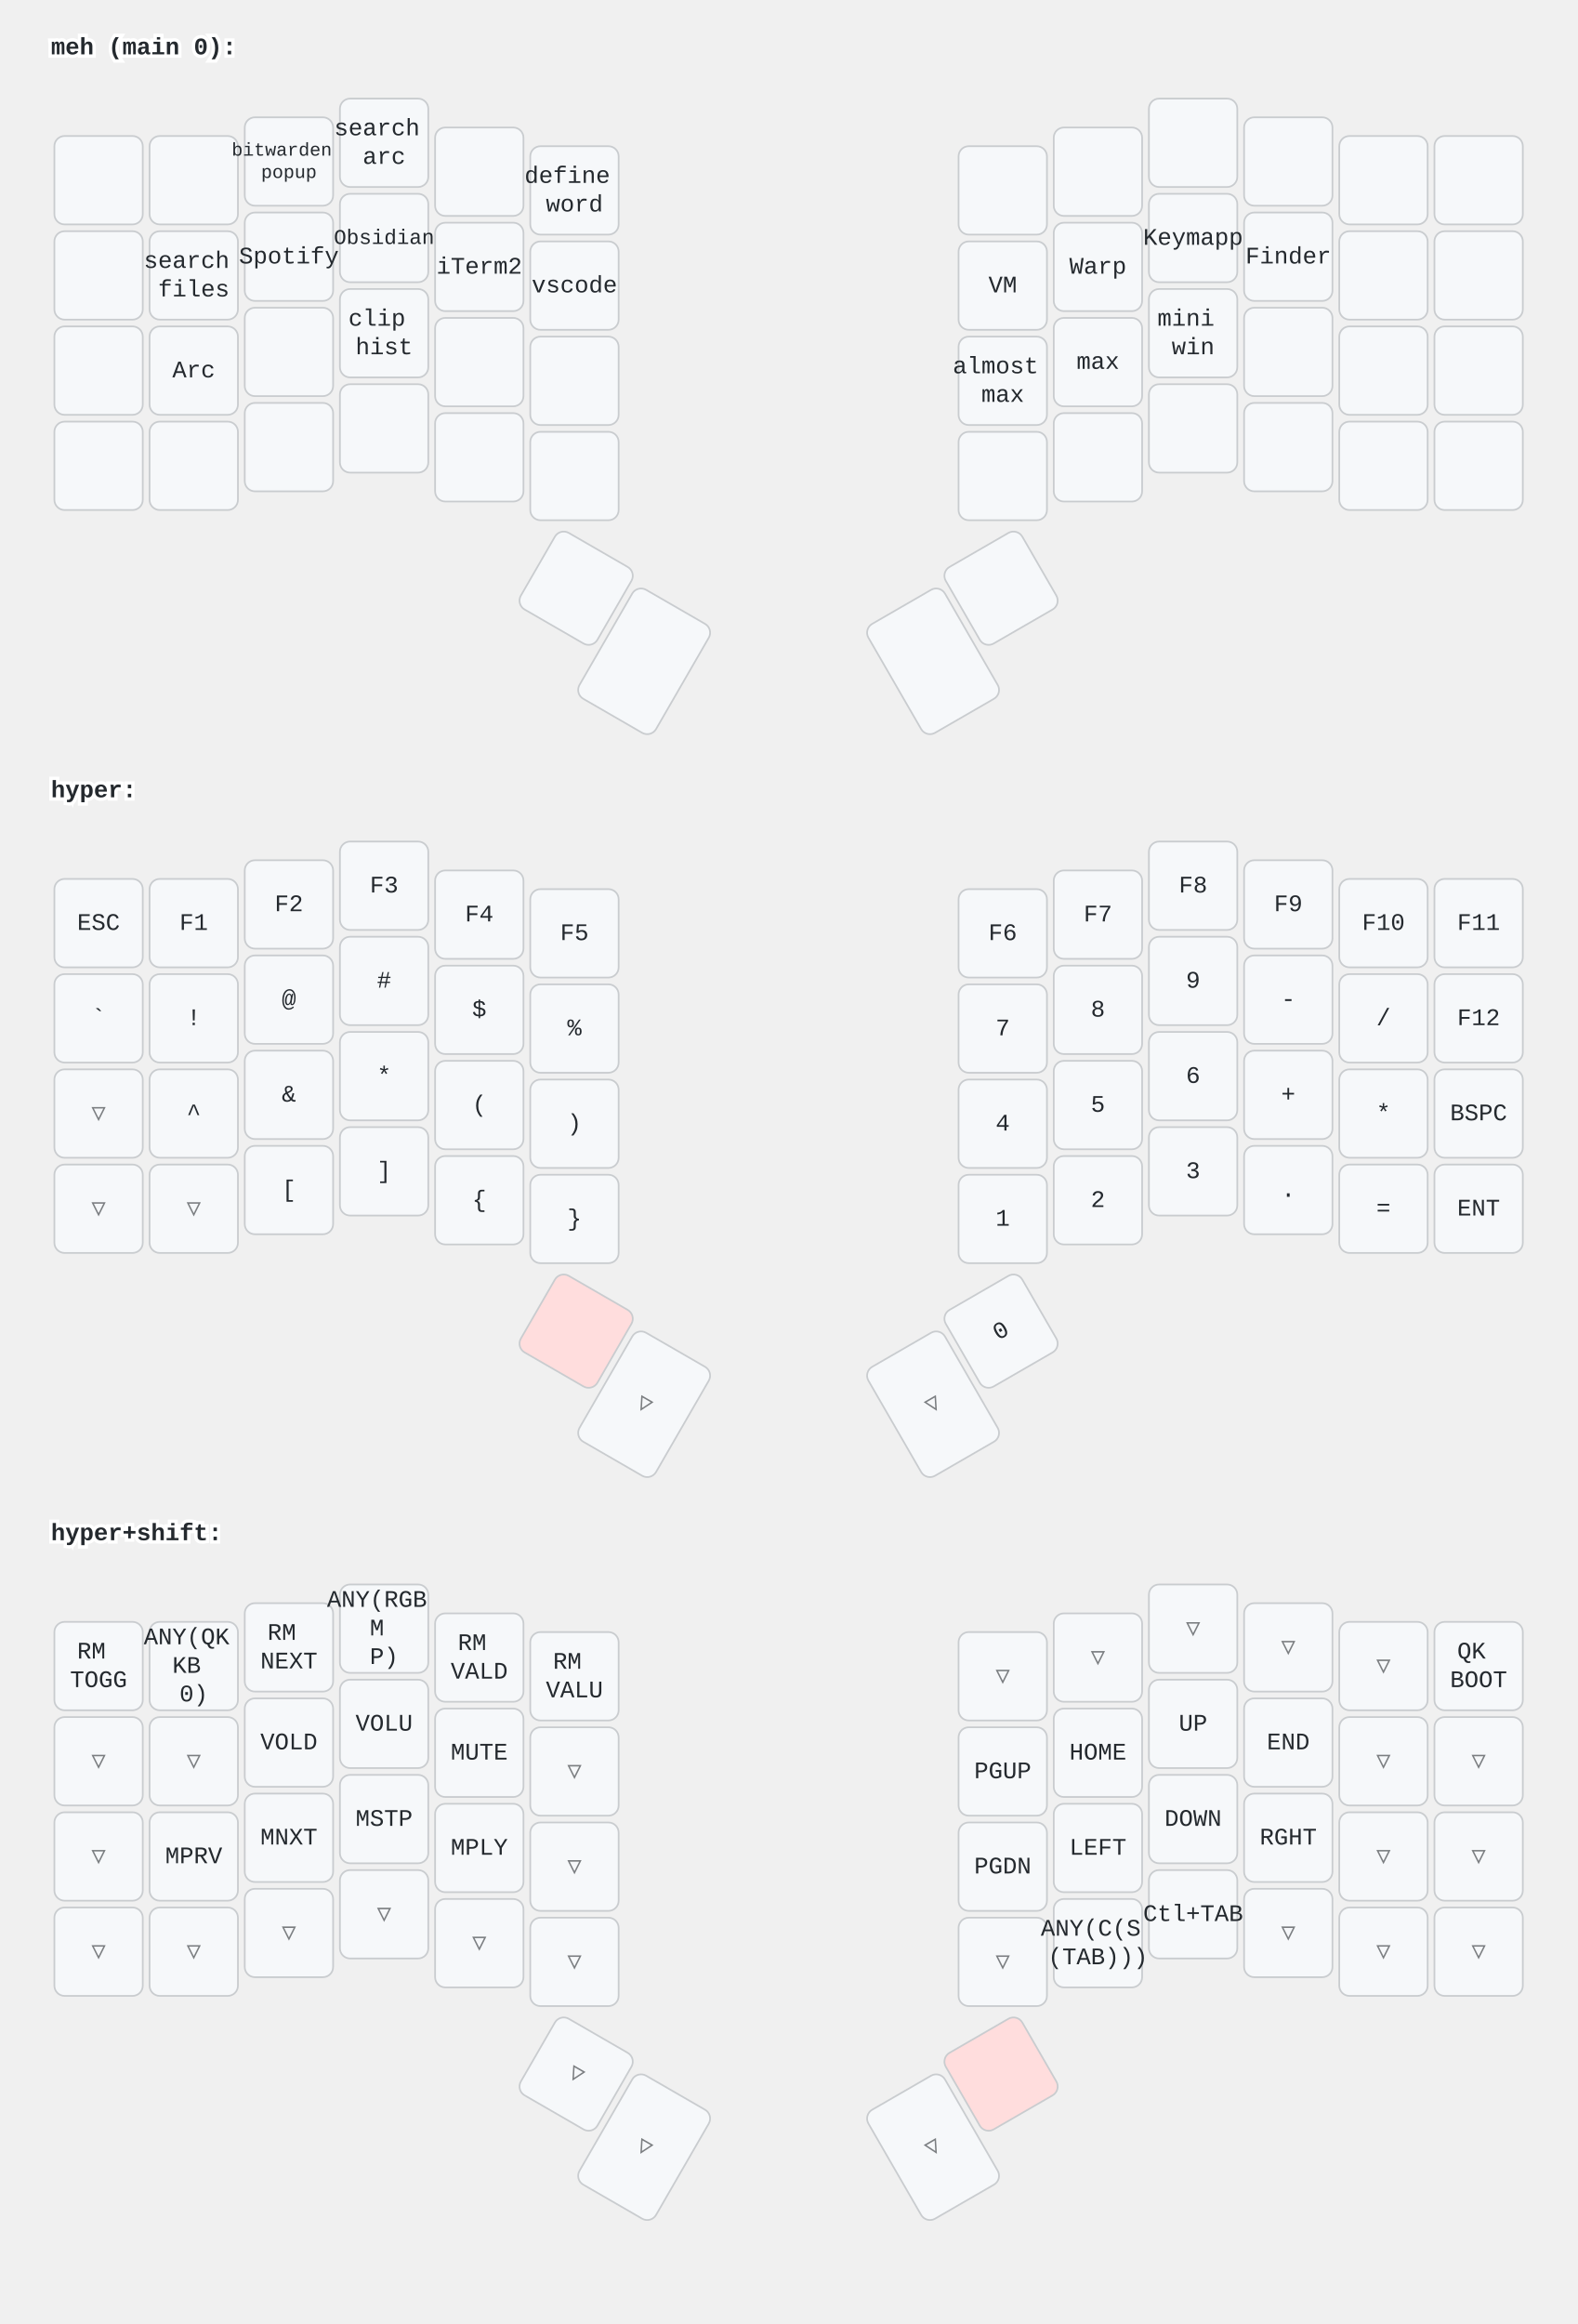
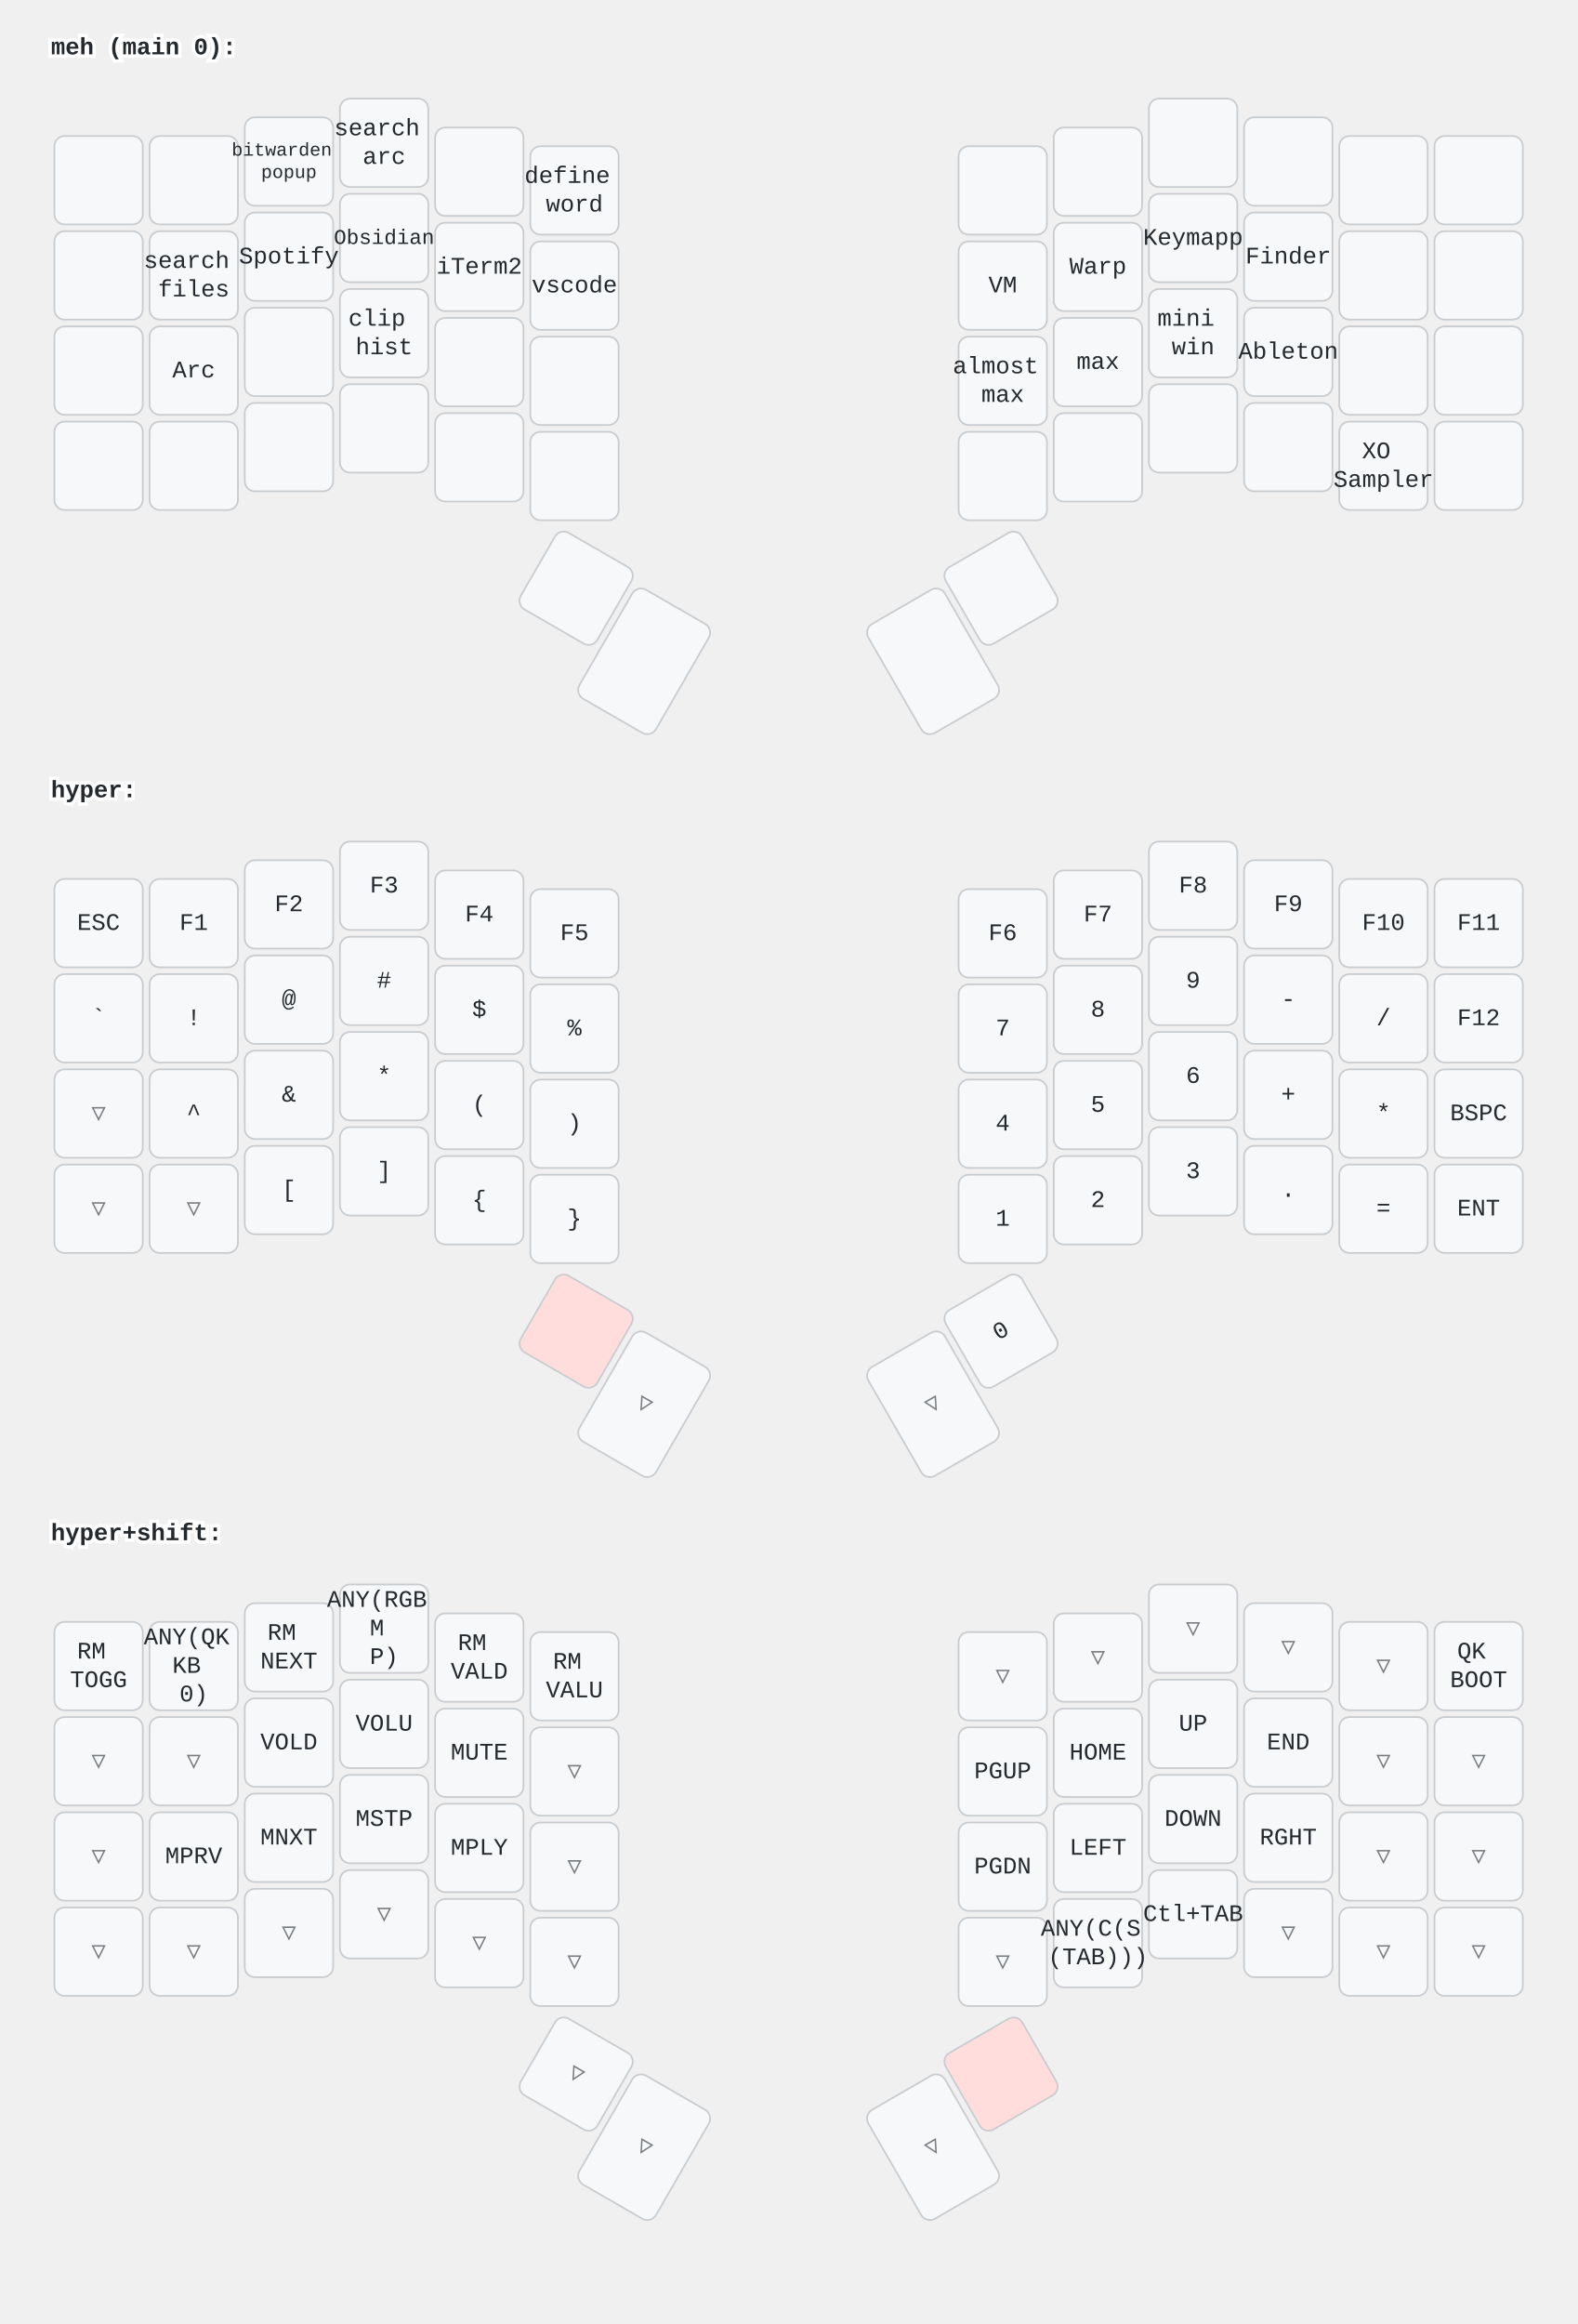
<svg xmlns="http://www.w3.org/2000/svg" width="928" height="1367" viewBox="0 0 928 1367" class="keymap">
  <style>/* inherit to force styles through use tags */
svg path {
    fill: inherit;
}

/* font and background color specifications */
svg.keymap {
    font-family: SFMono-Regular,Consolas,Liberation Mono,Menlo,monospace;
    font-size: 14px;
    font-kerning: normal;
    text-rendering: optimizeLegibility;
    fill: #24292e;
}

/* default key styling */
rect.key {
    fill: #f6f8fa;
}

rect.key, rect.combo {
    stroke: #c9cccf;
    stroke-width: 1;
}

/* default key side styling, only used is draw_key_sides is set */
rect.side {
    filter: brightness(90%);
}

/* color accent for combo boxes */
rect.combo, rect.combo-separate {
    fill: #cdf;
}

/* color accent for held keys */
rect.held, rect.combo.held {
    fill: #fdd;
}

/* color accent for ghost (optional) keys */
rect.ghost, rect.combo.ghost {
    stroke-dasharray: 4, 4;
    stroke-width: 2;
}

text {
    text-anchor: middle;
    dominant-baseline: middle;
}

/* styling for layer labels */
text.label {
    font-weight: bold;
    text-anchor: start;
    stroke: white;
    stroke-width: 4;
    paint-order: stroke;
}

/* styling for optional footer */
text.footer {
    text-anchor: end;
    dominant-baseline: auto;
    stroke: white;
    stroke-width: 4;
    paint-order: stroke;
}

/* styling for combo tap, and key non-tap label text */
text.combo, text.hold, text.shifted, text.left, text.right {
    font-size: 11px;
}

text.hold {
    text-anchor: middle;
    dominant-baseline: auto;
}

text.shifted {
    text-anchor: middle;
    dominant-baseline: hanging;
}

text.left {
    text-anchor: start;
}

text.right {
    text-anchor: end;
}

text.layer-activator {
    text-decoration: underline;
}

/* styling for hold/shifted label text in combo box */
text.combo.hold, text.combo.shifted, text.combo.left, text.combo.right {
    font-size: 8px;
}

/* lighter symbol for transparent keys */
text.trans {
    fill: #7b7e81;
}

/* styling for combo dendrons */
path.combo {
    stroke-width: 1;
    stroke: gray;
    fill: none;
}

/* Start Tabler Icons Cleanup */
/* cannot use height/width with glyphs */
.icon-tabler &gt; path {
    fill: inherit;
    stroke: inherit;
    stroke-width: 2;
}
/* hide tabler's default box */
.icon-tabler &gt; path[stroke="none"][fill="none"] {
    visibility: hidden;
}
/* End Tabler Icons Cleanup */
</style>
  <g transform="translate(30, 0)" class="layer-meh (main 0)">
    <text x="0" y="28" class="label" id="meh-main-0">meh (main 0):</text>
    <g transform="translate(0, 56)">
      <g transform="translate(28, 50)" class="key keypos-0">
        <rect rx="6" ry="6" x="-26" y="-26" width="52" height="52" class="key" />
      </g>
      <g transform="translate(84, 50)" class="key keypos-1">
        <rect rx="6" ry="6" x="-26" y="-26" width="52" height="52" class="key" />
      </g>
      <g transform="translate(140, 39)" class="key keypos-2">
        <rect rx="6" ry="6" x="-26" y="-26" width="52" height="52" class="key" />
        <text x="0" y="0" class="key tap">
          <tspan x="0" dy="-0.6em" style="font-size: 78%">bitwarden</tspan>
          <tspan x="0" dy="1.2em" style="font-size: 78%">popup</tspan>
        </text>
      </g>
      <g transform="translate(196, 28)" class="key keypos-3">
        <rect rx="6" ry="6" x="-26" y="-26" width="52" height="52" class="key" />
        <text x="0" y="0" class="key tap">
          <tspan x="0" dy="-0.6em">search</tspan>
          <tspan x="0" dy="1.2em">arc</tspan>
        </text>
      </g>
      <g transform="translate(252, 45)" class="key keypos-4">
        <rect rx="6" ry="6" x="-26" y="-26" width="52" height="52" class="key" />
      </g>
      <g transform="translate(308, 56)" class="key keypos-5">
        <rect rx="6" ry="6" x="-26" y="-26" width="52" height="52" class="key" />
        <text x="0" y="0" class="key tap">
          <tspan x="0" dy="-0.6em">define</tspan>
          <tspan x="0" dy="1.2em">word</tspan>
        </text>
      </g>
      <g transform="translate(560, 56)" class="key keypos-6">
        <rect rx="6" ry="6" x="-26" y="-26" width="52" height="52" class="key" />
      </g>
      <g transform="translate(616, 45)" class="key keypos-7">
        <rect rx="6" ry="6" x="-26" y="-26" width="52" height="52" class="key" />
      </g>
      <g transform="translate(672, 28)" class="key keypos-8">
        <rect rx="6" ry="6" x="-26" y="-26" width="52" height="52" class="key" />
      </g>
      <g transform="translate(728, 39)" class="key keypos-9">
        <rect rx="6" ry="6" x="-26" y="-26" width="52" height="52" class="key" />
      </g>
      <g transform="translate(784, 50)" class="key keypos-10">
        <rect rx="6" ry="6" x="-26" y="-26" width="52" height="52" class="key" />
      </g>
      <g transform="translate(840, 50)" class="key keypos-11">
        <rect rx="6" ry="6" x="-26" y="-26" width="52" height="52" class="key" />
      </g>
      <g transform="translate(28, 106)" class="key keypos-12">
        <rect rx="6" ry="6" x="-26" y="-26" width="52" height="52" class="key" />
      </g>
      <g transform="translate(84, 106)" class="key keypos-13">
        <rect rx="6" ry="6" x="-26" y="-26" width="52" height="52" class="key" />
        <text x="0" y="0" class="key tap">
          <tspan x="0" dy="-0.6em">search</tspan>
          <tspan x="0" dy="1.2em">files</tspan>
        </text>
      </g>
      <g transform="translate(140, 95)" class="key keypos-14">
        <rect rx="6" ry="6" x="-26" y="-26" width="52" height="52" class="key" />
        <text x="0" y="0" class="key tap">Spotify</text>
      </g>
      <g transform="translate(196, 84)" class="key keypos-15">
        <rect rx="6" ry="6" x="-26" y="-26" width="52" height="52" class="key" />
        <text x="0" y="0" class="key tap">
          <tspan style="font-size: 88%">Obsidian</tspan>
        </text>
      </g>
      <g transform="translate(252, 101)" class="key keypos-16">
        <rect rx="6" ry="6" x="-26" y="-26" width="52" height="52" class="key" />
        <text x="0" y="0" class="key tap">iTerm2</text>
      </g>
      <g transform="translate(308, 112)" class="key keypos-17">
        <rect rx="6" ry="6" x="-26" y="-26" width="52" height="52" class="key" />
        <text x="0" y="0" class="key tap">vscode</text>
      </g>
      <g transform="translate(560, 112)" class="key keypos-18">
        <rect rx="6" ry="6" x="-26" y="-26" width="52" height="52" class="key" />
        <text x="0" y="0" class="key tap">VM</text>
      </g>
      <g transform="translate(616, 101)" class="key keypos-19">
        <rect rx="6" ry="6" x="-26" y="-26" width="52" height="52" class="key" />
        <text x="0" y="0" class="key tap">Warp</text>
      </g>
      <g transform="translate(672, 84)" class="key keypos-20">
        <rect rx="6" ry="6" x="-26" y="-26" width="52" height="52" class="key" />
        <text x="0" y="0" class="key tap">Keymapp</text>
      </g>
      <g transform="translate(728, 95)" class="key keypos-21">
        <rect rx="6" ry="6" x="-26" y="-26" width="52" height="52" class="key" />
        <text x="0" y="0" class="key tap">Finder</text>
      </g>
      <g transform="translate(784, 106)" class="key keypos-22">
        <rect rx="6" ry="6" x="-26" y="-26" width="52" height="52" class="key" />
      </g>
      <g transform="translate(840, 106)" class="key keypos-23">
        <rect rx="6" ry="6" x="-26" y="-26" width="52" height="52" class="key" />
      </g>
      <g transform="translate(28, 162)" class="key keypos-24">
        <rect rx="6" ry="6" x="-26" y="-26" width="52" height="52" class="key" />
      </g>
      <g transform="translate(84, 162)" class="key keypos-25">
        <rect rx="6" ry="6" x="-26" y="-26" width="52" height="52" class="key" />
        <text x="0" y="0" class="key tap">Arc</text>
      </g>
      <g transform="translate(140, 151)" class="key keypos-26">
        <rect rx="6" ry="6" x="-26" y="-26" width="52" height="52" class="key" />
      </g>
      <g transform="translate(196, 140)" class="key keypos-27">
        <rect rx="6" ry="6" x="-26" y="-26" width="52" height="52" class="key" />
        <text x="0" y="0" class="key tap">
          <tspan x="0" dy="-0.6em">clip</tspan>
          <tspan x="0" dy="1.2em">hist</tspan>
        </text>
      </g>
      <g transform="translate(252, 157)" class="key keypos-28">
        <rect rx="6" ry="6" x="-26" y="-26" width="52" height="52" class="key" />
      </g>
      <g transform="translate(308, 168)" class="key keypos-29">
        <rect rx="6" ry="6" x="-26" y="-26" width="52" height="52" class="key" />
      </g>
      <g transform="translate(560, 168)" class="key keypos-30">
        <rect rx="6" ry="6" x="-26" y="-26" width="52" height="52" class="key" />
        <text x="0" y="0" class="key tap">
          <tspan x="0" dy="-0.6em">almost</tspan>
          <tspan x="0" dy="1.2em">max</tspan>
        </text>
      </g>
      <g transform="translate(616, 157)" class="key keypos-31">
        <rect rx="6" ry="6" x="-26" y="-26" width="52" height="52" class="key" />
        <text x="0" y="0" class="key tap">max</text>
      </g>
      <g transform="translate(672, 140)" class="key keypos-32">
        <rect rx="6" ry="6" x="-26" y="-26" width="52" height="52" class="key" />
        <text x="0" y="0" class="key tap">
          <tspan x="0" dy="-0.6em">mini</tspan>
          <tspan x="0" dy="1.2em">win</tspan>
        </text>
      </g>
      <g transform="translate(728, 151)" class="key keypos-33">
        <rect rx="6" ry="6" x="-26" y="-26" width="52" height="52" class="key" />
+         <text x="0" y="0" class="key tap">Ableton</text>
      </g>
      <g transform="translate(784, 162)" class="key keypos-34">
        <rect rx="6" ry="6" x="-26" y="-26" width="52" height="52" class="key" />
      </g>
      <g transform="translate(840, 162)" class="key keypos-35">
        <rect rx="6" ry="6" x="-26" y="-26" width="52" height="52" class="key" />
      </g>
      <g transform="translate(28, 218)" class="key keypos-36">
        <rect rx="6" ry="6" x="-26" y="-26" width="52" height="52" class="key" />
      </g>
      <g transform="translate(84, 218)" class="key keypos-37">
        <rect rx="6" ry="6" x="-26" y="-26" width="52" height="52" class="key" />
      </g>
      <g transform="translate(140, 207)" class="key keypos-38">
        <rect rx="6" ry="6" x="-26" y="-26" width="52" height="52" class="key" />
      </g>
      <g transform="translate(196, 196)" class="key keypos-39">
        <rect rx="6" ry="6" x="-26" y="-26" width="52" height="52" class="key" />
      </g>
      <g transform="translate(252, 213)" class="key keypos-40">
        <rect rx="6" ry="6" x="-26" y="-26" width="52" height="52" class="key" />
      </g>
      <g transform="translate(308, 224)" class="key keypos-41">
        <rect rx="6" ry="6" x="-26" y="-26" width="52" height="52" class="key" />
      </g>
      <g transform="translate(560, 224)" class="key keypos-42">
        <rect rx="6" ry="6" x="-26" y="-26" width="52" height="52" class="key" />
      </g>
      <g transform="translate(616, 213)" class="key keypos-43">
        <rect rx="6" ry="6" x="-26" y="-26" width="52" height="52" class="key" />
      </g>
      <g transform="translate(672, 196)" class="key keypos-44">
        <rect rx="6" ry="6" x="-26" y="-26" width="52" height="52" class="key" />
      </g>
      <g transform="translate(728, 207)" class="key keypos-45">
        <rect rx="6" ry="6" x="-26" y="-26" width="52" height="52" class="key" />
      </g>
      <g transform="translate(784, 218)" class="key keypos-46">
        <rect rx="6" ry="6" x="-26" y="-26" width="52" height="52" class="key" />
+         <text x="0" y="0" class="key tap">
+           <tspan x="0" dy="-0.6em">XO</tspan>
+           <tspan x="0" dy="1.2em">Sampler</tspan>
+         </text>
      </g>
      <g transform="translate(840, 218)" class="key keypos-47">
        <rect rx="6" ry="6" x="-26" y="-26" width="52" height="52" class="key" />
      </g>
      <g transform="translate(309, 290) rotate(30.0)" class="key keypos-48">
        <rect rx="6" ry="6" x="-26" y="-26" width="52" height="52" class="key" />
      </g>
      <g transform="translate(349, 333) rotate(30.0)" class="key keypos-49">
        <rect rx="6" ry="6" x="-26" y="-37" width="52" height="74" class="key" />
      </g>
      <g transform="translate(519, 333) rotate(-30.0)" class="key keypos-50">
        <rect rx="6" ry="6" x="-26" y="-37" width="52" height="74" class="key" />
      </g>
      <g transform="translate(559, 290) rotate(-30.0)" class="key keypos-51">
        <rect rx="6" ry="6" x="-26" y="-26" width="52" height="52" class="key" />
      </g>
    </g>
  </g>
  <g transform="translate(30, 437)" class="layer-hyper">
    <text x="0" y="28" class="label" id="hyper">hyper:</text>
    <g transform="translate(0, 56)">
      <g transform="translate(28, 50)" class="key keypos-0">
        <rect rx="6" ry="6" x="-26" y="-26" width="52" height="52" class="key" />
        <text x="0" y="0" class="key tap">ESC</text>
      </g>
      <g transform="translate(84, 50)" class="key keypos-1">
        <rect rx="6" ry="6" x="-26" y="-26" width="52" height="52" class="key" />
        <text x="0" y="0" class="key tap">F1</text>
      </g>
      <g transform="translate(140, 39)" class="key keypos-2">
        <rect rx="6" ry="6" x="-26" y="-26" width="52" height="52" class="key" />
        <text x="0" y="0" class="key tap">F2</text>
      </g>
      <g transform="translate(196, 28)" class="key keypos-3">
        <rect rx="6" ry="6" x="-26" y="-26" width="52" height="52" class="key" />
        <text x="0" y="0" class="key tap">F3</text>
      </g>
      <g transform="translate(252, 45)" class="key keypos-4">
        <rect rx="6" ry="6" x="-26" y="-26" width="52" height="52" class="key" />
        <text x="0" y="0" class="key tap">F4</text>
      </g>
      <g transform="translate(308, 56)" class="key keypos-5">
        <rect rx="6" ry="6" x="-26" y="-26" width="52" height="52" class="key" />
        <text x="0" y="0" class="key tap">F5</text>
      </g>
      <g transform="translate(560, 56)" class="key keypos-6">
        <rect rx="6" ry="6" x="-26" y="-26" width="52" height="52" class="key" />
        <text x="0" y="0" class="key tap">F6</text>
      </g>
      <g transform="translate(616, 45)" class="key keypos-7">
        <rect rx="6" ry="6" x="-26" y="-26" width="52" height="52" class="key" />
        <text x="0" y="0" class="key tap">F7</text>
      </g>
      <g transform="translate(672, 28)" class="key keypos-8">
        <rect rx="6" ry="6" x="-26" y="-26" width="52" height="52" class="key" />
        <text x="0" y="0" class="key tap">F8</text>
      </g>
      <g transform="translate(728, 39)" class="key keypos-9">
        <rect rx="6" ry="6" x="-26" y="-26" width="52" height="52" class="key" />
        <text x="0" y="0" class="key tap">F9</text>
      </g>
      <g transform="translate(784, 50)" class="key keypos-10">
        <rect rx="6" ry="6" x="-26" y="-26" width="52" height="52" class="key" />
        <text x="0" y="0" class="key tap">F10</text>
      </g>
      <g transform="translate(840, 50)" class="key keypos-11">
        <rect rx="6" ry="6" x="-26" y="-26" width="52" height="52" class="key" />
        <text x="0" y="0" class="key tap">F11</text>
      </g>
      <g transform="translate(28, 106)" class="key keypos-12">
        <rect rx="6" ry="6" x="-26" y="-26" width="52" height="52" class="key" />
        <text x="0" y="0" class="key tap">`</text>
      </g>
      <g transform="translate(84, 106)" class="key keypos-13">
        <rect rx="6" ry="6" x="-26" y="-26" width="52" height="52" class="key" />
        <text x="0" y="0" class="key tap">!</text>
      </g>
      <g transform="translate(140, 95)" class="key keypos-14">
        <rect rx="6" ry="6" x="-26" y="-26" width="52" height="52" class="key" />
        <text x="0" y="0" class="key tap">@</text>
      </g>
      <g transform="translate(196, 84)" class="key keypos-15">
        <rect rx="6" ry="6" x="-26" y="-26" width="52" height="52" class="key" />
        <text x="0" y="0" class="key tap">#</text>
      </g>
      <g transform="translate(252, 101)" class="key keypos-16">
        <rect rx="6" ry="6" x="-26" y="-26" width="52" height="52" class="key" />
        <text x="0" y="0" class="key tap">$</text>
      </g>
      <g transform="translate(308, 112)" class="key keypos-17">
        <rect rx="6" ry="6" x="-26" y="-26" width="52" height="52" class="key" />
        <text x="0" y="0" class="key tap">%</text>
      </g>
      <g transform="translate(560, 112)" class="key keypos-18">
        <rect rx="6" ry="6" x="-26" y="-26" width="52" height="52" class="key" />
        <text x="0" y="0" class="key tap">7</text>
      </g>
      <g transform="translate(616, 101)" class="key keypos-19">
        <rect rx="6" ry="6" x="-26" y="-26" width="52" height="52" class="key" />
        <text x="0" y="0" class="key tap">8</text>
      </g>
      <g transform="translate(672, 84)" class="key keypos-20">
        <rect rx="6" ry="6" x="-26" y="-26" width="52" height="52" class="key" />
        <text x="0" y="0" class="key tap">9</text>
      </g>
      <g transform="translate(728, 95)" class="key keypos-21">
        <rect rx="6" ry="6" x="-26" y="-26" width="52" height="52" class="key" />
        <text x="0" y="0" class="key tap">-</text>
      </g>
      <g transform="translate(784, 106)" class="key keypos-22">
        <rect rx="6" ry="6" x="-26" y="-26" width="52" height="52" class="key" />
        <text x="0" y="0" class="key tap">/</text>
      </g>
      <g transform="translate(840, 106)" class="key keypos-23">
        <rect rx="6" ry="6" x="-26" y="-26" width="52" height="52" class="key" />
        <text x="0" y="0" class="key tap">F12</text>
      </g>
      <g transform="translate(28, 162)" class="key trans keypos-24">
        <rect rx="6" ry="6" x="-26" y="-26" width="52" height="52" class="key trans" />
        <text x="0" y="0" class="key trans tap">▽</text>
      </g>
      <g transform="translate(84, 162)" class="key keypos-25">
        <rect rx="6" ry="6" x="-26" y="-26" width="52" height="52" class="key" />
        <text x="0" y="0" class="key tap">^</text>
      </g>
      <g transform="translate(140, 151)" class="key keypos-26">
        <rect rx="6" ry="6" x="-26" y="-26" width="52" height="52" class="key" />
        <text x="0" y="0" class="key tap">&amp;</text>
      </g>
      <g transform="translate(196, 140)" class="key keypos-27">
        <rect rx="6" ry="6" x="-26" y="-26" width="52" height="52" class="key" />
        <text x="0" y="0" class="key tap">*</text>
      </g>
      <g transform="translate(252, 157)" class="key keypos-28">
        <rect rx="6" ry="6" x="-26" y="-26" width="52" height="52" class="key" />
        <text x="0" y="0" class="key tap">(</text>
      </g>
      <g transform="translate(308, 168)" class="key keypos-29">
        <rect rx="6" ry="6" x="-26" y="-26" width="52" height="52" class="key" />
        <text x="0" y="0" class="key tap">)</text>
      </g>
      <g transform="translate(560, 168)" class="key keypos-30">
        <rect rx="6" ry="6" x="-26" y="-26" width="52" height="52" class="key" />
        <text x="0" y="0" class="key tap">4</text>
      </g>
      <g transform="translate(616, 157)" class="key keypos-31">
        <rect rx="6" ry="6" x="-26" y="-26" width="52" height="52" class="key" />
        <text x="0" y="0" class="key tap">5</text>
      </g>
      <g transform="translate(672, 140)" class="key keypos-32">
        <rect rx="6" ry="6" x="-26" y="-26" width="52" height="52" class="key" />
        <text x="0" y="0" class="key tap">6</text>
      </g>
      <g transform="translate(728, 151)" class="key keypos-33">
        <rect rx="6" ry="6" x="-26" y="-26" width="52" height="52" class="key" />
        <text x="0" y="0" class="key tap">+</text>
      </g>
      <g transform="translate(784, 162)" class="key keypos-34">
        <rect rx="6" ry="6" x="-26" y="-26" width="52" height="52" class="key" />
        <text x="0" y="0" class="key tap">*</text>
      </g>
      <g transform="translate(840, 162)" class="key keypos-35">
        <rect rx="6" ry="6" x="-26" y="-26" width="52" height="52" class="key" />
        <text x="0" y="0" class="key tap">BSPC</text>
      </g>
      <g transform="translate(28, 218)" class="key trans keypos-36">
        <rect rx="6" ry="6" x="-26" y="-26" width="52" height="52" class="key trans" />
        <text x="0" y="0" class="key trans tap">▽</text>
      </g>
      <g transform="translate(84, 218)" class="key trans keypos-37">
        <rect rx="6" ry="6" x="-26" y="-26" width="52" height="52" class="key trans" />
        <text x="0" y="0" class="key trans tap">▽</text>
      </g>
      <g transform="translate(140, 207)" class="key keypos-38">
        <rect rx="6" ry="6" x="-26" y="-26" width="52" height="52" class="key" />
        <text x="0" y="0" class="key tap">[</text>
      </g>
      <g transform="translate(196, 196)" class="key keypos-39">
        <rect rx="6" ry="6" x="-26" y="-26" width="52" height="52" class="key" />
        <text x="0" y="0" class="key tap">]</text>
      </g>
      <g transform="translate(252, 213)" class="key keypos-40">
        <rect rx="6" ry="6" x="-26" y="-26" width="52" height="52" class="key" />
        <text x="0" y="0" class="key tap">{</text>
      </g>
      <g transform="translate(308, 224)" class="key keypos-41">
        <rect rx="6" ry="6" x="-26" y="-26" width="52" height="52" class="key" />
        <text x="0" y="0" class="key tap">}</text>
      </g>
      <g transform="translate(560, 224)" class="key keypos-42">
        <rect rx="6" ry="6" x="-26" y="-26" width="52" height="52" class="key" />
        <text x="0" y="0" class="key tap">1</text>
      </g>
      <g transform="translate(616, 213)" class="key keypos-43">
        <rect rx="6" ry="6" x="-26" y="-26" width="52" height="52" class="key" />
        <text x="0" y="0" class="key tap">2</text>
      </g>
      <g transform="translate(672, 196)" class="key keypos-44">
        <rect rx="6" ry="6" x="-26" y="-26" width="52" height="52" class="key" />
        <text x="0" y="0" class="key tap">3</text>
      </g>
      <g transform="translate(728, 207)" class="key keypos-45">
        <rect rx="6" ry="6" x="-26" y="-26" width="52" height="52" class="key" />
        <text x="0" y="0" class="key tap">.</text>
      </g>
      <g transform="translate(784, 218)" class="key keypos-46">
        <rect rx="6" ry="6" x="-26" y="-26" width="52" height="52" class="key" />
        <text x="0" y="0" class="key tap">=</text>
      </g>
      <g transform="translate(840, 218)" class="key keypos-47">
        <rect rx="6" ry="6" x="-26" y="-26" width="52" height="52" class="key" />
        <text x="0" y="0" class="key tap">ENT</text>
      </g>
      <g transform="translate(309, 290) rotate(30.0)" class="key held keypos-48">
        <rect rx="6" ry="6" x="-26" y="-26" width="52" height="52" class="key held" />
      </g>
      <g transform="translate(349, 333) rotate(30.0)" class="key trans keypos-49">
        <rect rx="6" ry="6" x="-26" y="-37" width="52" height="74" class="key trans" />
        <text x="0" y="0" class="key trans tap">▽</text>
      </g>
      <g transform="translate(519, 333) rotate(-30.0)" class="key trans keypos-50">
        <rect rx="6" ry="6" x="-26" y="-37" width="52" height="74" class="key trans" />
        <text x="0" y="0" class="key trans tap">▽</text>
      </g>
      <g transform="translate(559, 290) rotate(-30.0)" class="key keypos-51">
        <rect rx="6" ry="6" x="-26" y="-26" width="52" height="52" class="key" />
        <text x="0" y="0" class="key tap">0</text>
      </g>
    </g>
  </g>
  <g transform="translate(30, 874)" class="layer-hyper+shift">
    <text x="0" y="28" class="label" id="hypershift">hyper+shift:</text>
    <g transform="translate(0, 56)">
      <g transform="translate(28, 50)" class="key keypos-0">
        <rect rx="6" ry="6" x="-26" y="-26" width="52" height="52" class="key" />
        <text x="0" y="0" class="key tap">
          <tspan x="0" dy="-0.6em">RM</tspan>
          <tspan x="0" dy="1.2em">TOGG</tspan>
        </text>
      </g>
      <g transform="translate(84, 50)" class="key keypos-1">
        <rect rx="6" ry="6" x="-26" y="-26" width="52" height="52" class="key" />
        <text x="0" y="0" class="key tap">
          <tspan x="0" dy="-1.2em">ANY(QK</tspan>
          <tspan x="0" dy="1.2em">KB</tspan>
          <tspan x="0" dy="1.2em">0)</tspan>
        </text>
      </g>
      <g transform="translate(140, 39)" class="key keypos-2">
        <rect rx="6" ry="6" x="-26" y="-26" width="52" height="52" class="key" />
        <text x="0" y="0" class="key tap">
          <tspan x="0" dy="-0.6em">RM</tspan>
          <tspan x="0" dy="1.2em">NEXT</tspan>
        </text>
      </g>
      <g transform="translate(196, 28)" class="key keypos-3">
        <rect rx="6" ry="6" x="-26" y="-26" width="52" height="52" class="key" />
        <text x="0" y="0" class="key tap">
          <tspan x="0" dy="-1.2em">ANY(RGB</tspan>
          <tspan x="0" dy="1.2em">M</tspan>
          <tspan x="0" dy="1.2em">P)</tspan>
        </text>
      </g>
      <g transform="translate(252, 45)" class="key keypos-4">
        <rect rx="6" ry="6" x="-26" y="-26" width="52" height="52" class="key" />
        <text x="0" y="0" class="key tap">
          <tspan x="0" dy="-0.6em">RM</tspan>
          <tspan x="0" dy="1.2em">VALD</tspan>
        </text>
      </g>
      <g transform="translate(308, 56)" class="key keypos-5">
        <rect rx="6" ry="6" x="-26" y="-26" width="52" height="52" class="key" />
        <text x="0" y="0" class="key tap">
          <tspan x="0" dy="-0.6em">RM</tspan>
          <tspan x="0" dy="1.2em">VALU</tspan>
        </text>
      </g>
      <g transform="translate(560, 56)" class="key trans keypos-6">
        <rect rx="6" ry="6" x="-26" y="-26" width="52" height="52" class="key trans" />
        <text x="0" y="0" class="key trans tap">▽</text>
      </g>
      <g transform="translate(616, 45)" class="key trans keypos-7">
        <rect rx="6" ry="6" x="-26" y="-26" width="52" height="52" class="key trans" />
        <text x="0" y="0" class="key trans tap">▽</text>
      </g>
      <g transform="translate(672, 28)" class="key trans keypos-8">
        <rect rx="6" ry="6" x="-26" y="-26" width="52" height="52" class="key trans" />
        <text x="0" y="0" class="key trans tap">▽</text>
      </g>
      <g transform="translate(728, 39)" class="key trans keypos-9">
        <rect rx="6" ry="6" x="-26" y="-26" width="52" height="52" class="key trans" />
        <text x="0" y="0" class="key trans tap">▽</text>
      </g>
      <g transform="translate(784, 50)" class="key trans keypos-10">
        <rect rx="6" ry="6" x="-26" y="-26" width="52" height="52" class="key trans" />
        <text x="0" y="0" class="key trans tap">▽</text>
      </g>
      <g transform="translate(840, 50)" class="key keypos-11">
        <rect rx="6" ry="6" x="-26" y="-26" width="52" height="52" class="key" />
        <text x="0" y="0" class="key tap">
          <tspan x="0" dy="-0.6em">QK</tspan>
          <tspan x="0" dy="1.2em">BOOT</tspan>
        </text>
      </g>
      <g transform="translate(28, 106)" class="key trans keypos-12">
        <rect rx="6" ry="6" x="-26" y="-26" width="52" height="52" class="key trans" />
        <text x="0" y="0" class="key trans tap">▽</text>
      </g>
      <g transform="translate(84, 106)" class="key trans keypos-13">
        <rect rx="6" ry="6" x="-26" y="-26" width="52" height="52" class="key trans" />
        <text x="0" y="0" class="key trans tap">▽</text>
      </g>
      <g transform="translate(140, 95)" class="key keypos-14">
        <rect rx="6" ry="6" x="-26" y="-26" width="52" height="52" class="key" />
        <text x="0" y="0" class="key tap">VOLD</text>
      </g>
      <g transform="translate(196, 84)" class="key keypos-15">
        <rect rx="6" ry="6" x="-26" y="-26" width="52" height="52" class="key" />
        <text x="0" y="0" class="key tap">VOLU</text>
      </g>
      <g transform="translate(252, 101)" class="key keypos-16">
        <rect rx="6" ry="6" x="-26" y="-26" width="52" height="52" class="key" />
        <text x="0" y="0" class="key tap">MUTE</text>
      </g>
      <g transform="translate(308, 112)" class="key trans keypos-17">
        <rect rx="6" ry="6" x="-26" y="-26" width="52" height="52" class="key trans" />
        <text x="0" y="0" class="key trans tap">▽</text>
      </g>
      <g transform="translate(560, 112)" class="key keypos-18">
        <rect rx="6" ry="6" x="-26" y="-26" width="52" height="52" class="key" />
        <text x="0" y="0" class="key tap">PGUP</text>
      </g>
      <g transform="translate(616, 101)" class="key keypos-19">
        <rect rx="6" ry="6" x="-26" y="-26" width="52" height="52" class="key" />
        <text x="0" y="0" class="key tap">HOME</text>
      </g>
      <g transform="translate(672, 84)" class="key keypos-20">
        <rect rx="6" ry="6" x="-26" y="-26" width="52" height="52" class="key" />
        <text x="0" y="0" class="key tap">UP</text>
      </g>
      <g transform="translate(728, 95)" class="key keypos-21">
        <rect rx="6" ry="6" x="-26" y="-26" width="52" height="52" class="key" />
        <text x="0" y="0" class="key tap">END</text>
      </g>
      <g transform="translate(784, 106)" class="key trans keypos-22">
        <rect rx="6" ry="6" x="-26" y="-26" width="52" height="52" class="key trans" />
        <text x="0" y="0" class="key trans tap">▽</text>
      </g>
      <g transform="translate(840, 106)" class="key trans keypos-23">
        <rect rx="6" ry="6" x="-26" y="-26" width="52" height="52" class="key trans" />
        <text x="0" y="0" class="key trans tap">▽</text>
      </g>
      <g transform="translate(28, 162)" class="key trans keypos-24">
        <rect rx="6" ry="6" x="-26" y="-26" width="52" height="52" class="key trans" />
        <text x="0" y="0" class="key trans tap">▽</text>
      </g>
      <g transform="translate(84, 162)" class="key keypos-25">
        <rect rx="6" ry="6" x="-26" y="-26" width="52" height="52" class="key" />
        <text x="0" y="0" class="key tap">MPRV</text>
      </g>
      <g transform="translate(140, 151)" class="key keypos-26">
        <rect rx="6" ry="6" x="-26" y="-26" width="52" height="52" class="key" />
        <text x="0" y="0" class="key tap">MNXT</text>
      </g>
      <g transform="translate(196, 140)" class="key keypos-27">
        <rect rx="6" ry="6" x="-26" y="-26" width="52" height="52" class="key" />
        <text x="0" y="0" class="key tap">MSTP</text>
      </g>
      <g transform="translate(252, 157)" class="key keypos-28">
        <rect rx="6" ry="6" x="-26" y="-26" width="52" height="52" class="key" />
        <text x="0" y="0" class="key tap">MPLY</text>
      </g>
      <g transform="translate(308, 168)" class="key trans keypos-29">
        <rect rx="6" ry="6" x="-26" y="-26" width="52" height="52" class="key trans" />
        <text x="0" y="0" class="key trans tap">▽</text>
      </g>
      <g transform="translate(560, 168)" class="key keypos-30">
        <rect rx="6" ry="6" x="-26" y="-26" width="52" height="52" class="key" />
        <text x="0" y="0" class="key tap">PGDN</text>
      </g>
      <g transform="translate(616, 157)" class="key keypos-31">
        <rect rx="6" ry="6" x="-26" y="-26" width="52" height="52" class="key" />
        <text x="0" y="0" class="key tap">LEFT</text>
      </g>
      <g transform="translate(672, 140)" class="key keypos-32">
        <rect rx="6" ry="6" x="-26" y="-26" width="52" height="52" class="key" />
        <text x="0" y="0" class="key tap">DOWN</text>
      </g>
      <g transform="translate(728, 151)" class="key keypos-33">
        <rect rx="6" ry="6" x="-26" y="-26" width="52" height="52" class="key" />
        <text x="0" y="0" class="key tap">RGHT</text>
      </g>
      <g transform="translate(784, 162)" class="key trans keypos-34">
        <rect rx="6" ry="6" x="-26" y="-26" width="52" height="52" class="key trans" />
        <text x="0" y="0" class="key trans tap">▽</text>
      </g>
      <g transform="translate(840, 162)" class="key trans keypos-35">
        <rect rx="6" ry="6" x="-26" y="-26" width="52" height="52" class="key trans" />
        <text x="0" y="0" class="key trans tap">▽</text>
      </g>
      <g transform="translate(28, 218)" class="key trans keypos-36">
        <rect rx="6" ry="6" x="-26" y="-26" width="52" height="52" class="key trans" />
        <text x="0" y="0" class="key trans tap">▽</text>
      </g>
      <g transform="translate(84, 218)" class="key trans keypos-37">
        <rect rx="6" ry="6" x="-26" y="-26" width="52" height="52" class="key trans" />
        <text x="0" y="0" class="key trans tap">▽</text>
      </g>
      <g transform="translate(140, 207)" class="key trans keypos-38">
        <rect rx="6" ry="6" x="-26" y="-26" width="52" height="52" class="key trans" />
        <text x="0" y="0" class="key trans tap">▽</text>
      </g>
      <g transform="translate(196, 196)" class="key trans keypos-39">
        <rect rx="6" ry="6" x="-26" y="-26" width="52" height="52" class="key trans" />
        <text x="0" y="0" class="key trans tap">▽</text>
      </g>
      <g transform="translate(252, 213)" class="key trans keypos-40">
        <rect rx="6" ry="6" x="-26" y="-26" width="52" height="52" class="key trans" />
        <text x="0" y="0" class="key trans tap">▽</text>
      </g>
      <g transform="translate(308, 224)" class="key trans keypos-41">
        <rect rx="6" ry="6" x="-26" y="-26" width="52" height="52" class="key trans" />
        <text x="0" y="0" class="key trans tap">▽</text>
      </g>
      <g transform="translate(560, 224)" class="key trans keypos-42">
        <rect rx="6" ry="6" x="-26" y="-26" width="52" height="52" class="key trans" />
        <text x="0" y="0" class="key trans tap">▽</text>
      </g>
      <g transform="translate(616, 213)" class="key keypos-43">
        <rect rx="6" ry="6" x="-26" y="-26" width="52" height="52" class="key" />
        <text x="0" y="0" class="key tap">
          <tspan x="0" dy="-0.6em">ANY(C(S</tspan>
          <tspan x="0" dy="1.2em">(TAB)))</tspan>
        </text>
      </g>
      <g transform="translate(672, 196)" class="key keypos-44">
        <rect rx="6" ry="6" x="-26" y="-26" width="52" height="52" class="key" />
        <text x="0" y="0" class="key tap">Ctl+TAB</text>
      </g>
      <g transform="translate(728, 207)" class="key trans keypos-45">
        <rect rx="6" ry="6" x="-26" y="-26" width="52" height="52" class="key trans" />
        <text x="0" y="0" class="key trans tap">▽</text>
      </g>
      <g transform="translate(784, 218)" class="key trans keypos-46">
        <rect rx="6" ry="6" x="-26" y="-26" width="52" height="52" class="key trans" />
        <text x="0" y="0" class="key trans tap">▽</text>
      </g>
      <g transform="translate(840, 218)" class="key trans keypos-47">
        <rect rx="6" ry="6" x="-26" y="-26" width="52" height="52" class="key trans" />
        <text x="0" y="0" class="key trans tap">▽</text>
      </g>
      <g transform="translate(309, 290) rotate(30.0)" class="key trans keypos-48">
        <rect rx="6" ry="6" x="-26" y="-26" width="52" height="52" class="key trans" />
        <text x="0" y="0" class="key trans tap">▽</text>
      </g>
      <g transform="translate(349, 333) rotate(30.0)" class="key trans keypos-49">
        <rect rx="6" ry="6" x="-26" y="-37" width="52" height="74" class="key trans" />
        <text x="0" y="0" class="key trans tap">▽</text>
      </g>
      <g transform="translate(519, 333) rotate(-30.0)" class="key trans keypos-50">
        <rect rx="6" ry="6" x="-26" y="-37" width="52" height="74" class="key trans" />
        <text x="0" y="0" class="key trans tap">▽</text>
      </g>
      <g transform="translate(559, 290) rotate(-30.0)" class="key held keypos-51">
        <rect rx="6" ry="6" x="-26" y="-26" width="52" height="52" class="key held" />
      </g>
    </g>
  </g>
</svg>
